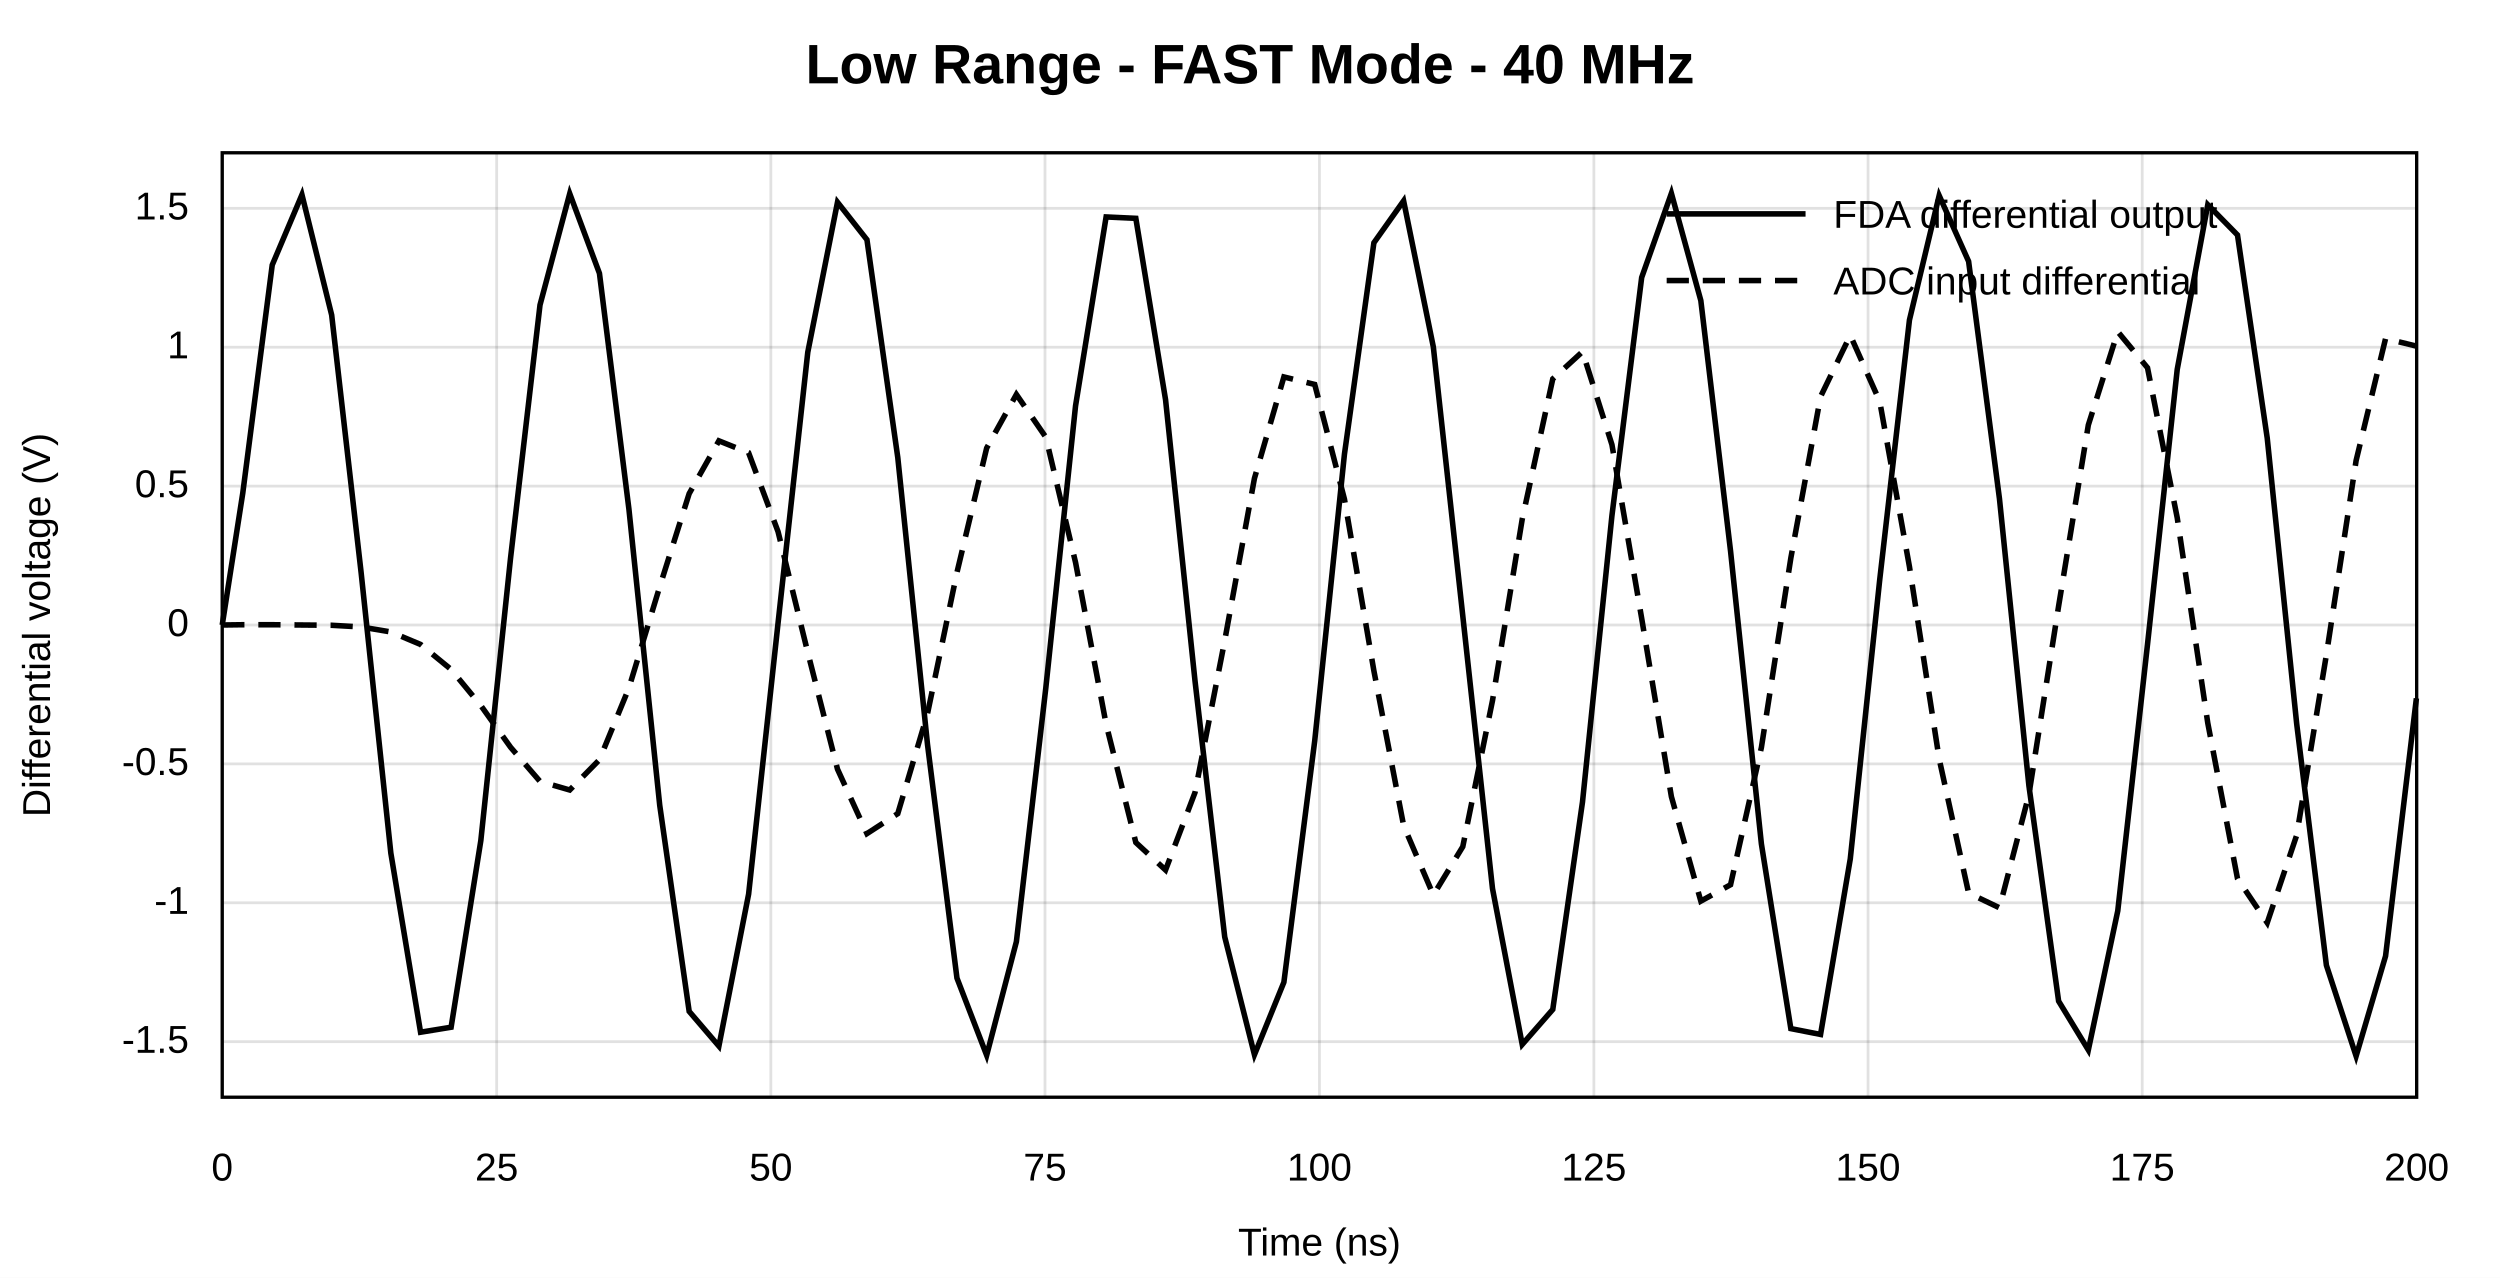
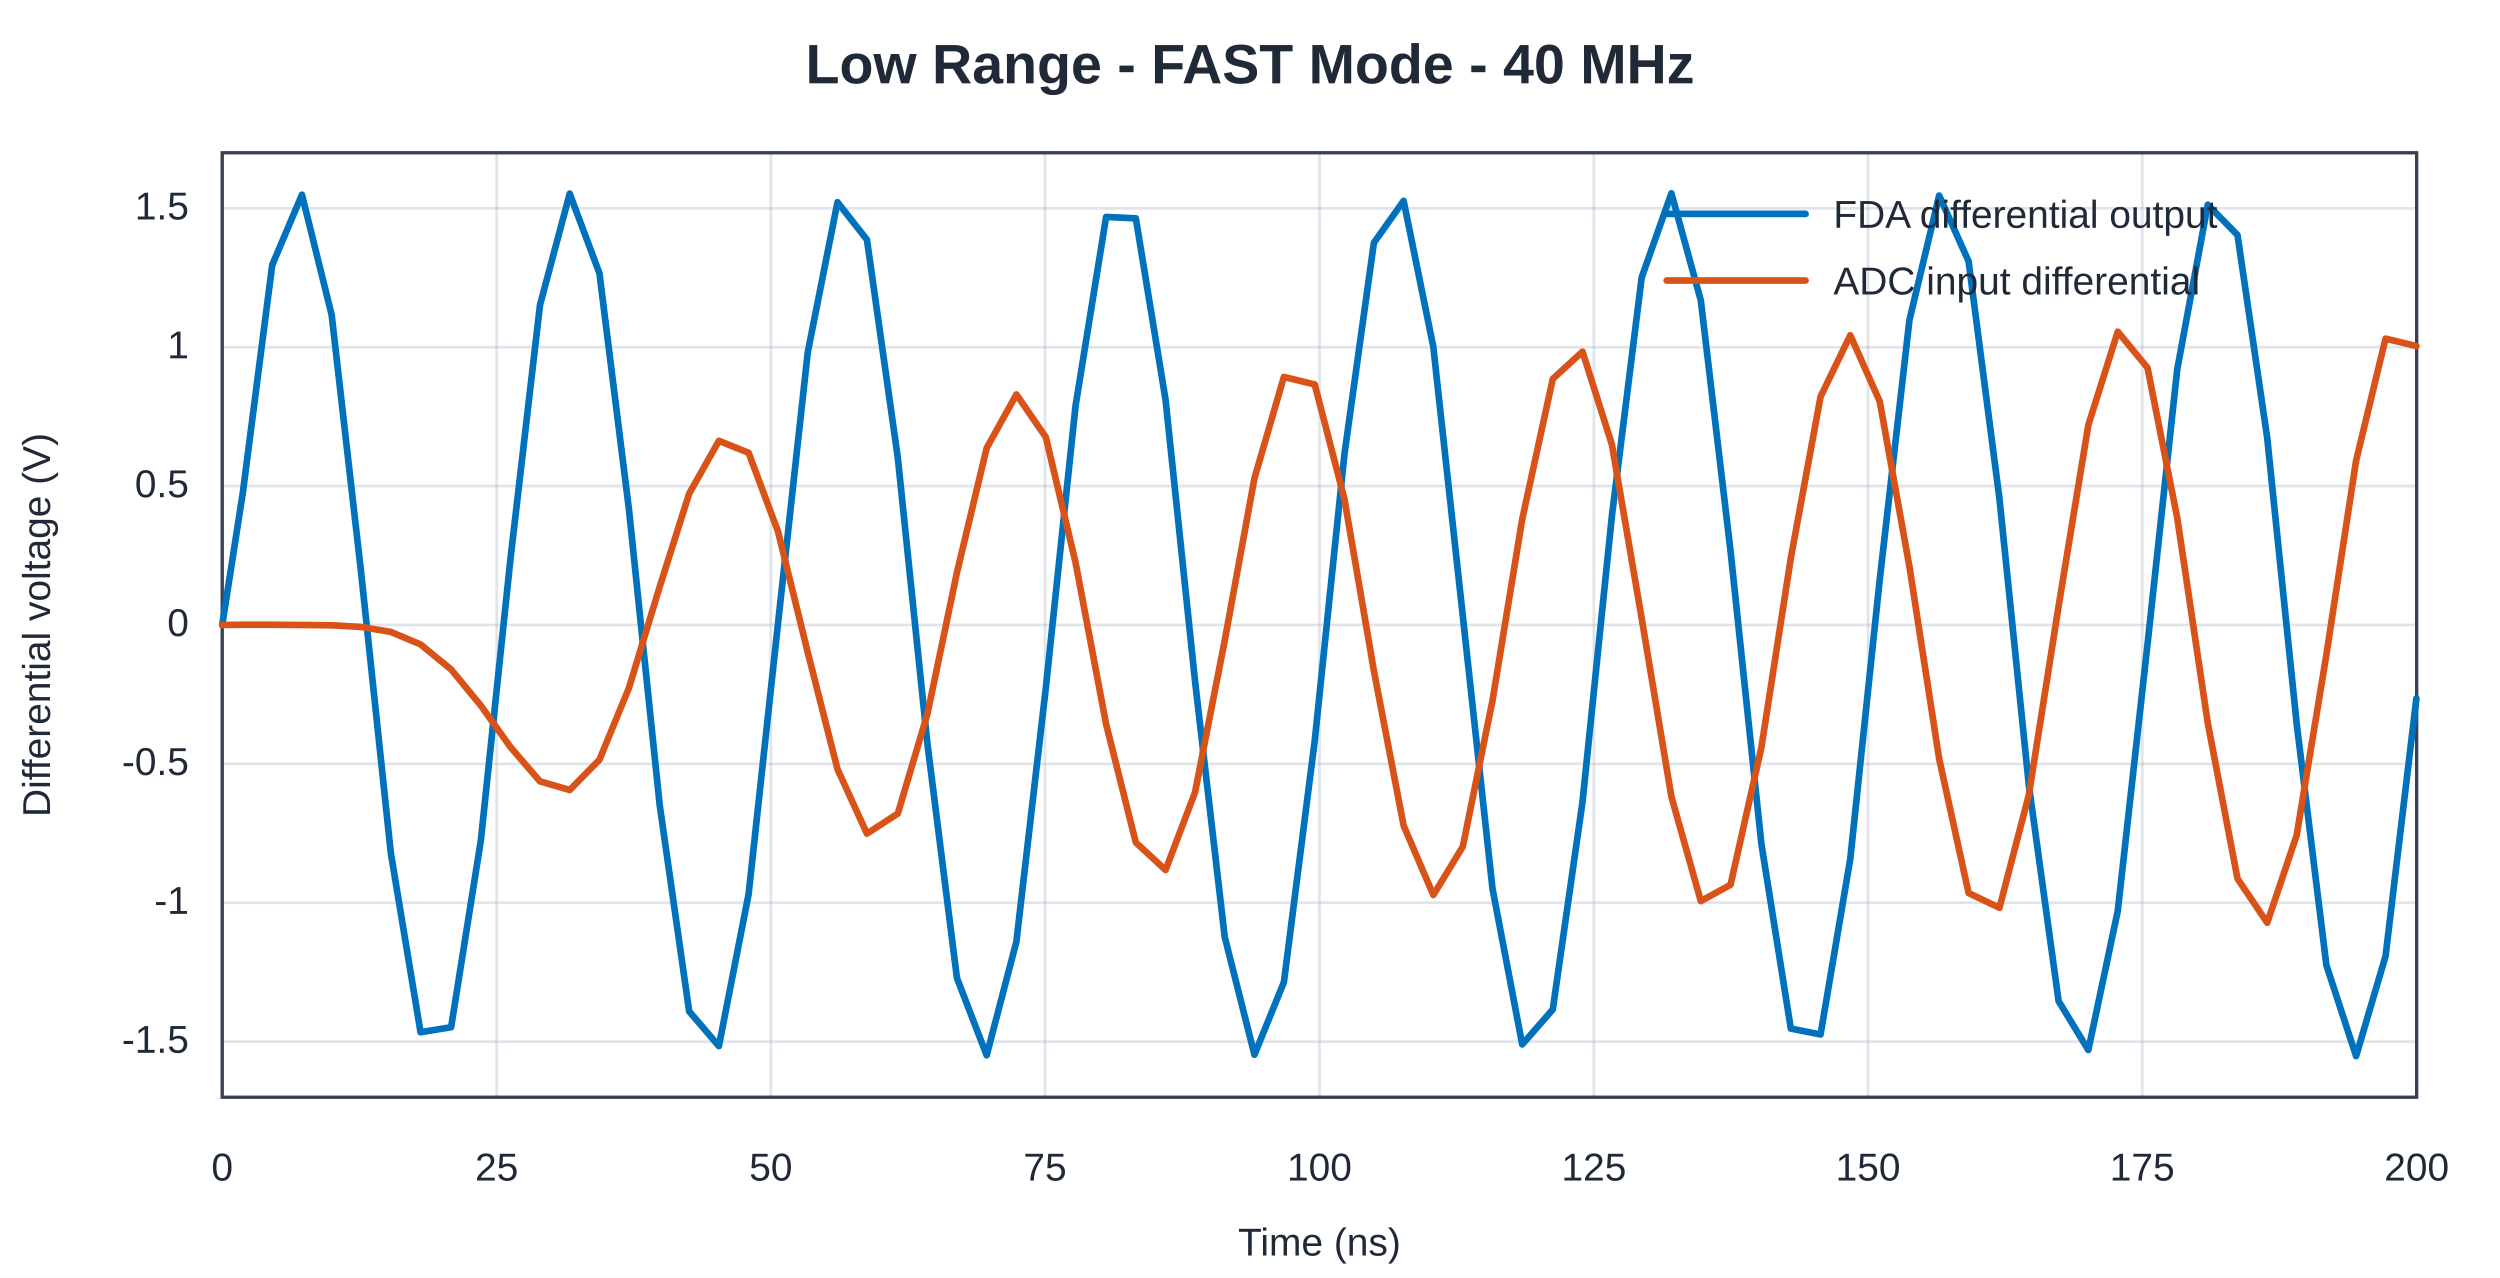
- <svg xmlns="http://www.w3.org/2000/svg" width="900" height="460" viewBox="0 0 900 460">
-   <style>text{font:14px Arial,sans-serif;fill:currentColor}.t{font-size:20px;font-weight:600}.a{stroke:currentColor;stroke-width:1.2;fill:none}.g{stroke:currentColor;stroke-opacity:.12}.s1{stroke:currentColor;stroke-width:2;fill:none}.s2{stroke:currentColor;stroke-width:2;stroke-dasharray:8 5;fill:none}</style>
+ <svg xmlns="http://www.w3.org/2000/svg" width="900" height="460" viewBox="0 0 900 460" shape-rendering="geometricPrecision" text-rendering="geometricPrecision">
+   <style>text{font:14px Arial,sans-serif;fill:#1f2937}.t{font-size:20px;font-weight:600}.a{stroke:#374151;stroke-width:1.2;fill:none}.g{stroke:#94a3b8;stroke-opacity:.28}.s1{stroke:#0072BD;stroke-width:2.4;fill:none;stroke-linecap:round;stroke-linejoin:round}.s2{stroke:#D95319;stroke-width:2.4;fill:none;stroke-linecap:round;stroke-linejoin:round}</style>
  <rect width="100%" height="100%" fill="white" />
  <text class="t" x="450" y="30" text-anchor="middle">Low Range - FAST Mode - 40 MHz</text>
  <line x1="80.0" y1="55" x2="80.0" y2="395" class="g" />
  <line x1="178.8" y1="55" x2="178.8" y2="395" class="g" />
  <line x1="277.5" y1="55" x2="277.5" y2="395" class="g" />
  <line x1="376.2" y1="55" x2="376.2" y2="395" class="g" />
  <line x1="475.0" y1="55" x2="475.0" y2="395" class="g" />
  <line x1="573.8" y1="55" x2="573.8" y2="395" class="g" />
  <line x1="672.5" y1="55" x2="672.5" y2="395" class="g" />
  <line x1="771.2" y1="55" x2="771.2" y2="395" class="g" />
  <line x1="870.0" y1="55" x2="870.0" y2="395" class="g" />
  <line x1="80" y1="375.0" x2="870" y2="375.0" class="g" />
  <line x1="80" y1="325.0" x2="870" y2="325.0" class="g" />
  <line x1="80" y1="275.0" x2="870" y2="275.0" class="g" />
  <line x1="80" y1="225.0" x2="870" y2="225.0" class="g" />
  <line x1="80" y1="175.0" x2="870" y2="175.0" class="g" />
  <line x1="80" y1="125.0" x2="870" y2="125.0" class="g" />
  <line x1="80" y1="75.0" x2="870" y2="75.0" class="g" />
  <rect class="a" x="80" y="55" width="790" height="340" />
  <text x="80.0" y="425" text-anchor="middle">0</text>
  <text x="178.8" y="425" text-anchor="middle">25</text>
  <text x="277.5" y="425" text-anchor="middle">50</text>
  <text x="376.2" y="425" text-anchor="middle">75</text>
  <text x="475.0" y="425" text-anchor="middle">100</text>
  <text x="573.8" y="425" text-anchor="middle">125</text>
  <text x="672.5" y="425" text-anchor="middle">150</text>
  <text x="771.2" y="425" text-anchor="middle">175</text>
  <text x="870.0" y="425" text-anchor="middle">200</text>
  <text x="68" y="379.0" text-anchor="end">-1.5</text>
  <text x="68" y="329.0" text-anchor="end">-1</text>
  <text x="68" y="279.0" text-anchor="end">-0.5</text>
  <text x="68" y="229.0" text-anchor="end">0</text>
  <text x="68" y="179.0" text-anchor="end">0.5</text>
  <text x="68" y="129.0" text-anchor="end">1</text>
  <text x="68" y="79.0" text-anchor="end">1.5</text>
  <text x="475" y="452" text-anchor="middle">Time (ns)</text>
  <text x="18" y="225" text-anchor="middle" transform="rotate(-90 18 225)">Differential voltage (V)</text>
  <polyline class="s1" points="80.0,225.0 87.4,177.5 98.0,95.4 108.7,70.1 119.4,113.4 130.0,206.1 140.7,307.1 151.4,371.6 162.4,369.8 173.1,302.6 183.8,200.9 194.4,109.8 205.1,69.7 215.8,98.4 226.4,183.2 237.5,289.9 248.1,364.1 258.8,376.6 269.5,321.9 280.1,224.3 290.8,126.8 301.5,72.8 312.1,86.3 323.2,164.7 333.9,268.0 344.5,352.1 355.2,379.9 365.9,339.0 376.5,247.6 387.2,146.1 398.2,78.1 408.9,78.6 419.6,143.9 430.2,245.1 440.9,337.3 451.6,379.7 462.2,353.6 473.3,266.7 484.0,163.5 494.6,87.4 505.3,72.3 516.0,124.9 526.6,221.7 537.3,319.9 548.0,376.0 559.0,363.4 569.7,288.7 580.3,185.6 591.0,99.9 601.7,69.6 612.3,108.2 623.0,198.4 634.1,303.8 644.7,370.3 655.4,372.4 666.1,309.2 676.7,208.7 687.4,115.2 698.1,70.4 708.7,94.1 719.8,179.5 730.4,282.8 741.1,360.4 751.8,378.0 762.4,327.9 773.1,232.0 783.8,133.0 794.8,73.7 805.5,84.6 816.2,157.7 826.8,260.5 837.5,347.5 848.2,380.2 858.8,344.2 869.9,251.4" />
  <polyline class="s2" points="80.0,225.0 87.4,224.9 98.0,224.9 108.7,225.0 119.4,225.1 130.0,225.7 140.7,227.5 151.4,232.0 162.4,241.0 173.1,254.0 183.8,269.0 194.4,281.3 205.1,284.4 215.8,273.5 226.4,247.7 237.5,211.2 248.1,177.7 258.8,158.7 269.5,163.0 280.1,191.4 290.8,234.9 301.5,276.9 312.1,300.1 323.2,292.9 333.9,256.9 344.5,206.1 355.2,161.3 365.9,142.0 376.5,157.4 387.2,202.5 398.2,260.7 408.9,303.3 419.6,313.2 430.2,285.3 440.9,230.6 451.6,172.2 462.2,135.7 473.3,138.4 484.0,179.7 494.6,241.5 505.3,297.2 516.0,322.2 526.6,304.8 537.3,252.2 548.0,186.9 559.0,136.4 569.7,126.6 580.3,160.1 591.0,222.6 601.7,286.8 612.3,324.4 623.0,318.5 634.1,269.1 644.7,200.9 655.4,142.8 666.1,120.7 676.7,144.5 687.4,204.0 698.1,273.2 708.7,321.5 719.8,326.8 730.4,286.1 741.1,218.2 751.8,153.0 762.4,119.4 773.1,132.4 783.8,186.4 794.8,260.3 805.5,316.3 816.2,332.2 826.8,300.7 837.5,235.7 848.2,165.8 858.8,121.9 869.9,124.6" />
  <line class="s1" x1="600" y1="77" x2="650" y2="77" />
  <text x="660" y="82">FDA differential output</text>
  <line class="s2" x1="600" y1="101" x2="650" y2="101" />
  <text x="660" y="106">ADC input differential</text>
</svg>
